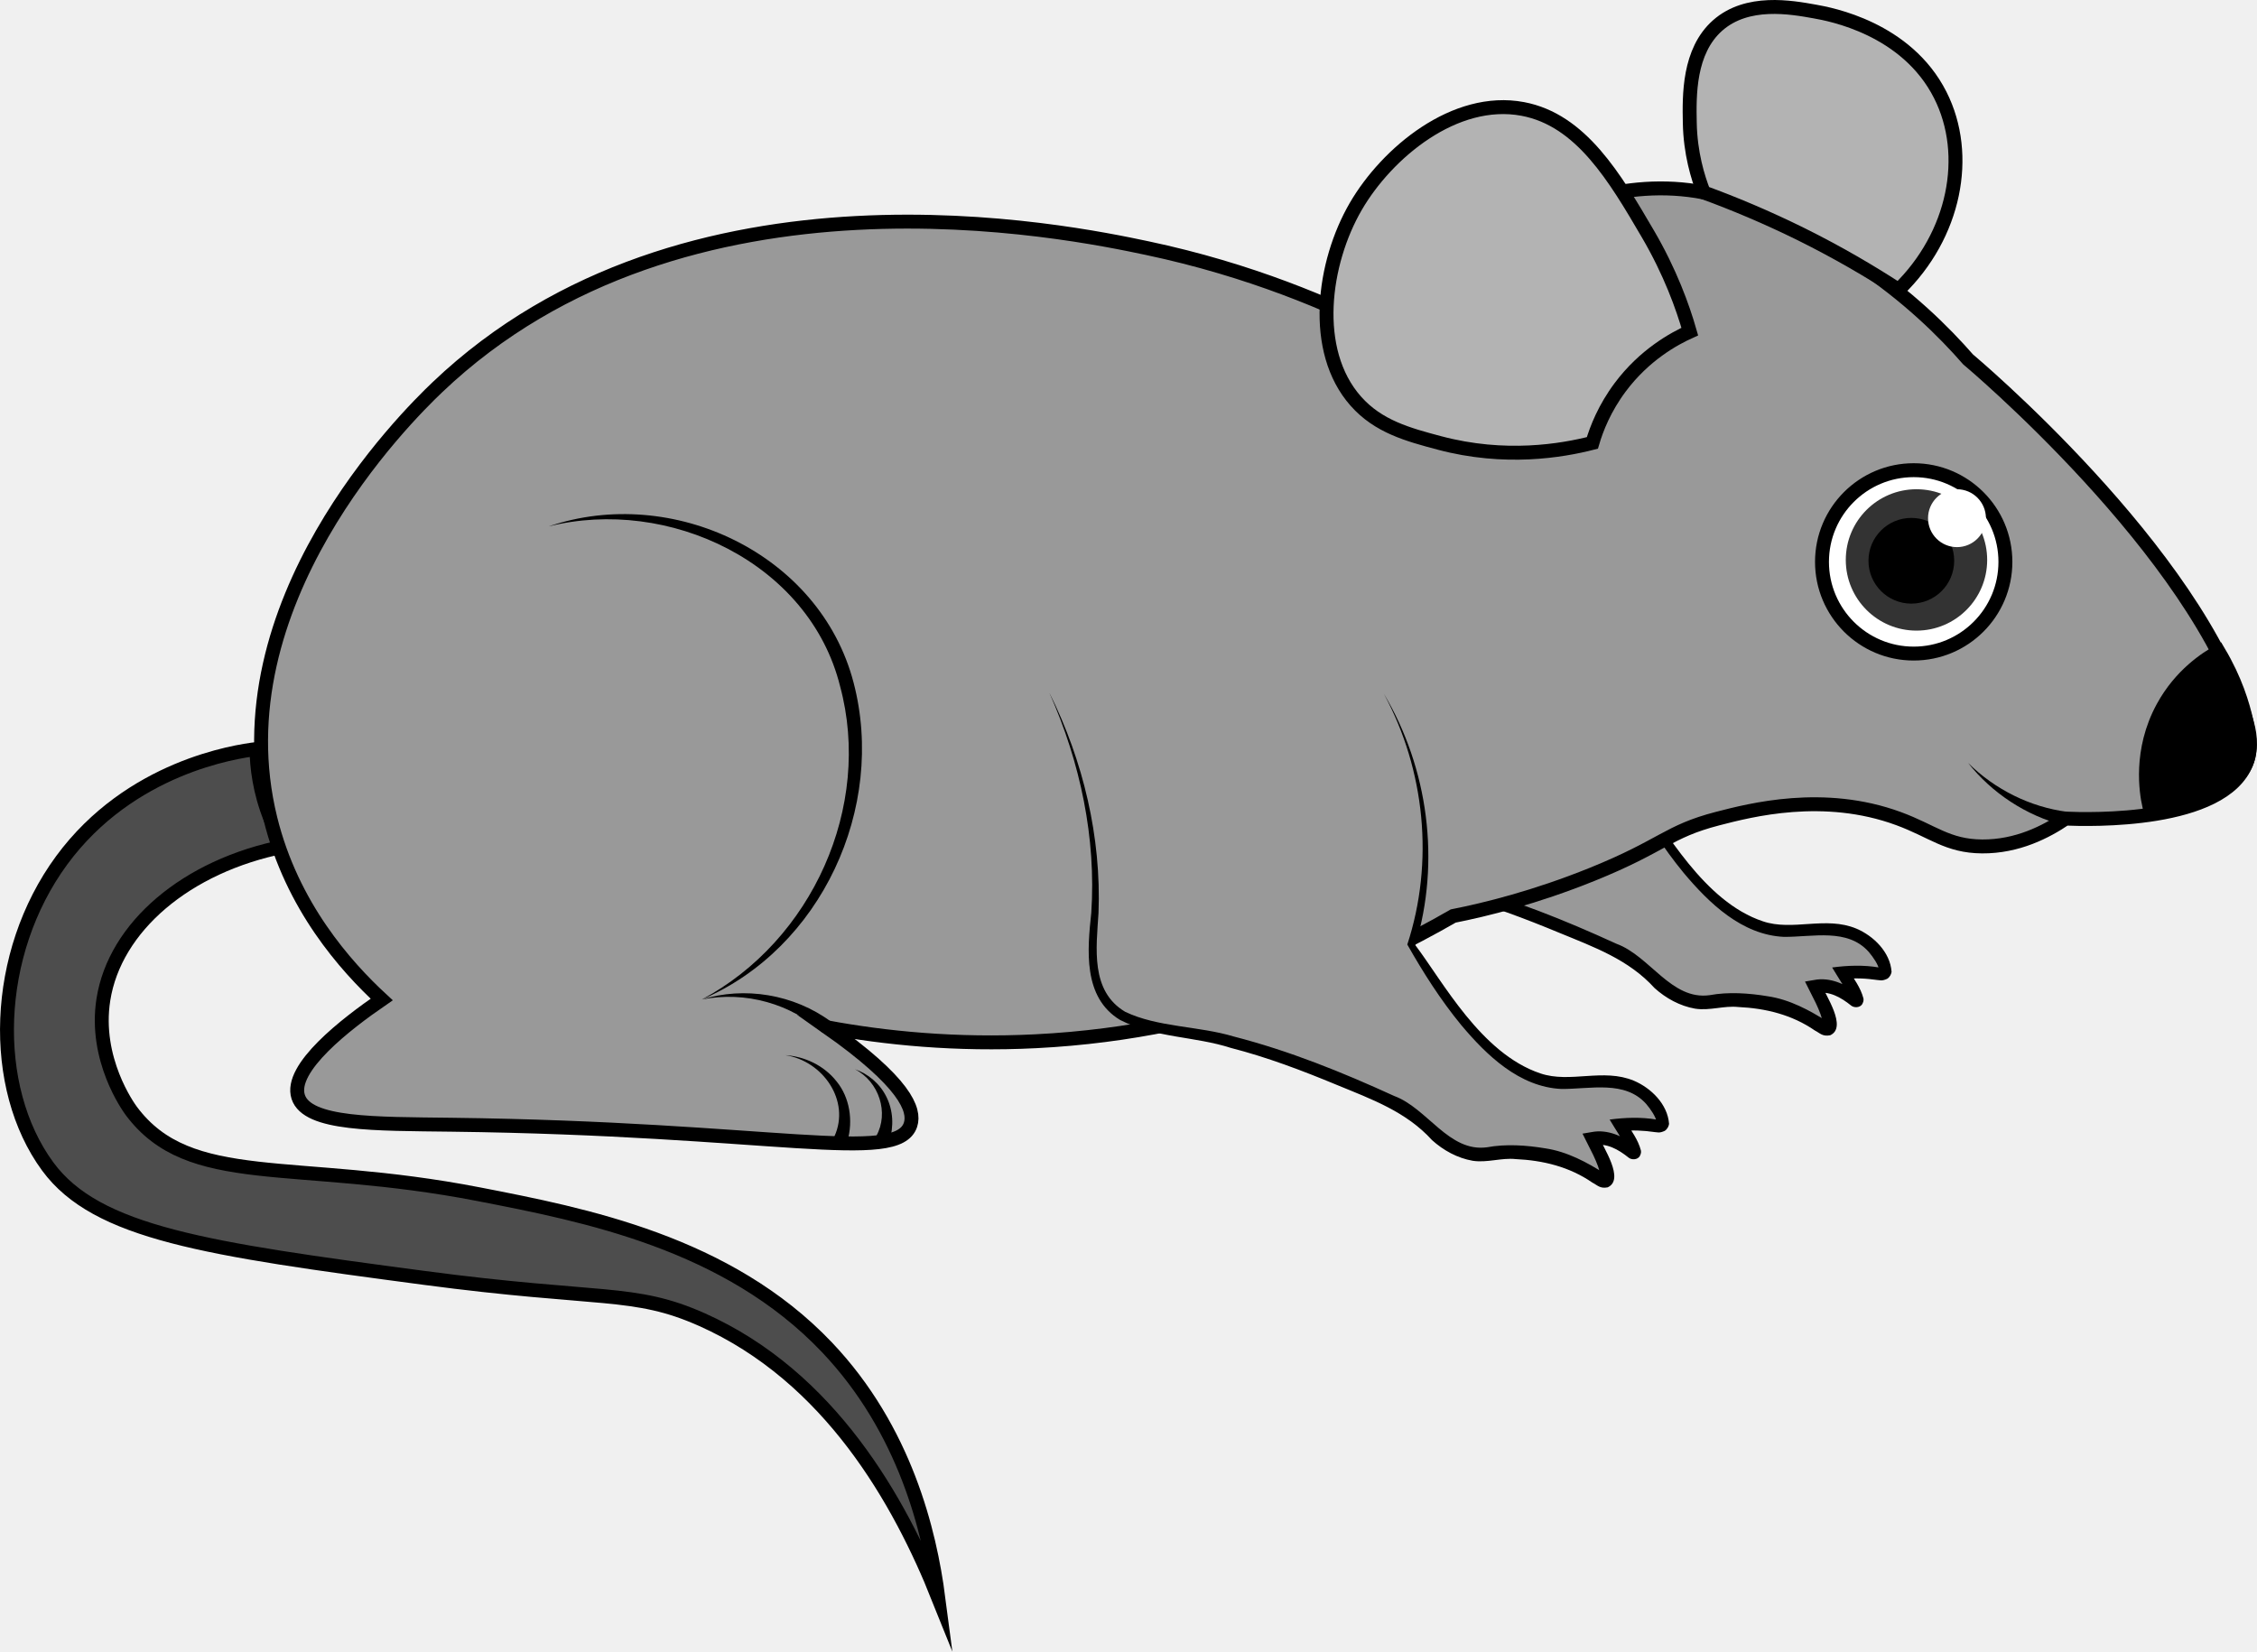
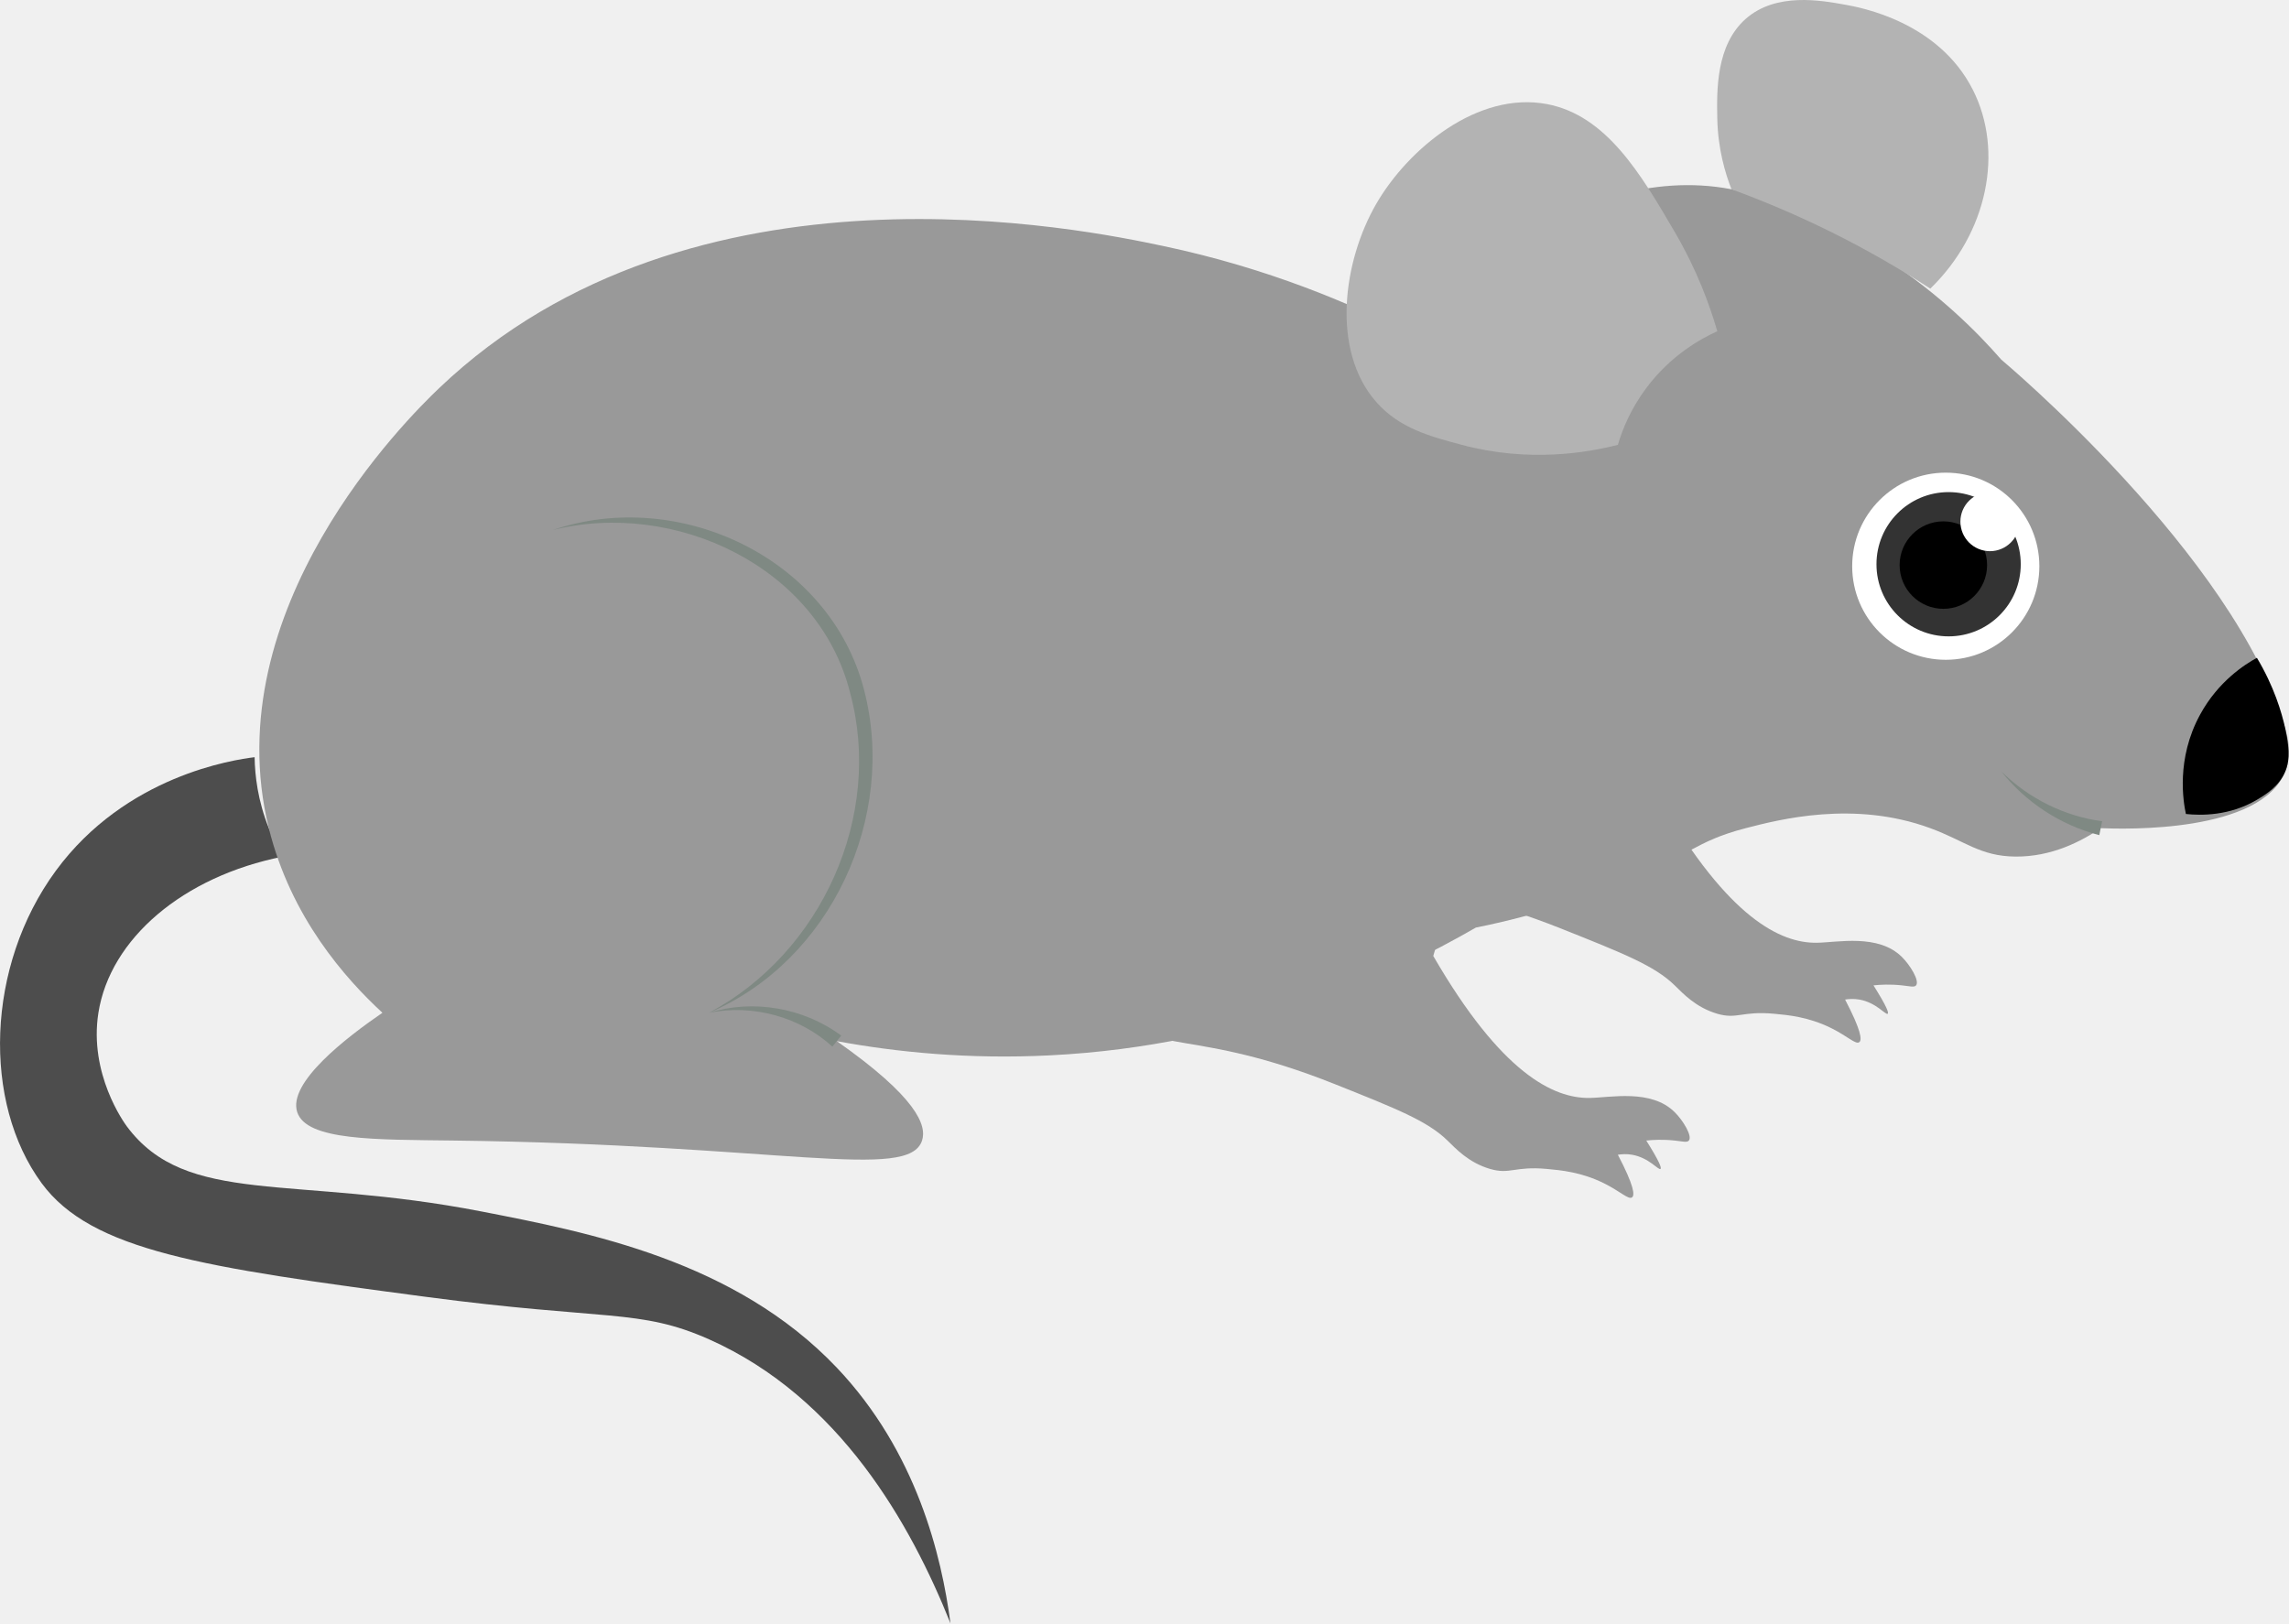
- <svg xmlns="http://www.w3.org/2000/svg" id="Layer_2" data-name="Layer 2" viewBox="0 0 162.19 118.7">
+ <svg xmlns="http://www.w3.org/2000/svg" id="Layer_2" data-name="Layer 2" viewBox="0 0 161.19 114.33">
  <defs>
    <style>
-       .cls-1, .cls-2 {
+       .cls-1 {
+         fill: #4d4d4d;
+       }
+ 
+       .cls-2 {
        fill: #fff;
      }

-       .cls-2, .cls-3, .cls-4, .cls-5, .cls-6 {
-         stroke: #000;
-         stroke-miterlimit: 10;
+       .cls-3 {
+         fill: none;
+       }
+ 
+       .cls-4 {
+         fill: #7f8983;
+       }
+ 
+       .cls-5 {
+         fill: #333;
+       }
+ 
+       .cls-6 {
+         fill: #999;
      }

      .cls-7 {
-         fill: #333;
-       }
- 
-       .cls-4, .cls-8 {
-         fill: #999;
-       }
- 
-       .cls-5 {
        fill: #b3b3b3;
-       }
- 
-       .cls-6 {
-         fill: #4d4d4d;
      }
    </style>
  </defs>
  <g id="Layer_1-2" data-name="Layer 1">
    <g>
-       <path class="cls-6" d="M18.43,53.83c-1.47.18-9.07,1.29-14,8-4.93,6.72-5.17,16.32-1,22,3.52,4.79,11.4,5.93,27,8,12.79,1.7,15.09.82,20,3,9.21,4.1,14.21,13.03,17,20-.62-4.75-2.38-12.08-8-18-7.15-7.53-17.44-9.53-25-11-13.35-2.6-20.79-.34-25-6-.19-.26-2.68-3.7-2-8,.82-5.2,5.94-9.6,13-11-.35-.57-.69-1.24-1-2-.78-1.94-.98-3.72-1-5Z" />
-       <g>
-         <path class="cls-8" d="M91.43,38.9c.99,2.1,2.38,5.56,3,10,.98,7-.96,9.27,1,12,2.16,3.01,5.1,1.06,15,5,4.39,1.75,6.59,2.62,8,4,.58.56,1.47,1.55,3,2,1.41.41,1.73-.21,4,0,.98.09,2.42.22,4,1,1.18.58,1.75,1.19,2,1,.2-.15.14-.82-1-3,.25-.04.6-.07,1,0,1.2.21,1.86,1.11,2,1,.09-.07-.06-.5-1-2,.48-.05,1.17-.09,2,0,.57.06.87.16,1,0,.26-.32-.42-1.43-1-2-1.66-1.65-4.53-1.02-6-1-2.53.03-6.2-1.71-11-10,.53-1.73,1.04-4.13,1-7-.07-5.12-1.88-9-3-11" />
-         <path d="M91.43,38.9c2.41,4.85,3.72,10.32,3.51,15.79-.16,2.52-.59,5.6,1.91,7.09,2.32,1.12,5.29,1.02,7.8,1.78,4,1.03,7.78,2.56,11.52,4.27,2.4.88,3.93,4.07,6.68,3.69,1.35-.25,2.83-.15,4.2.08,1.55.23,3.01,1.01,4.28,1.83.04.03.07,0-.1.03-.18.06-.21.22-.2.2-.15-1-.87-2.17-1.32-3.12,0,0,.65-.11.65-.11,1.15-.23,2.34.31,3.18,1.04-.28-.12-.59.18-.55.4-.29-.75-.9-1.61-1.33-2.34,1.1-.15,2.28-.19,3.37,0,.11.03.27-.01.12.04-.08.05-.11.13-.11.14-.06-.38-.42-.91-.75-1.3-1.53-1.72-4-1.07-6.09-1.08-3.03-.14-5.38-2.42-7.21-4.6-1.48-1.8-2.73-3.77-3.87-5.78,1.94-5.92,1.28-12.55-1.69-18.03,3.2,5.36,4.09,12.08,2.27,18.08,1.98,2.63,4.74,7.8,8.98,9.21,2.14.73,4.51-.4,6.73.53,1.22.52,2.42,1.68,2.52,3.1-.02.15-.11.37-.31.5-.41.19-.54.09-.71.09-.83-.12-1.61-.16-2.43-.06,0,0,.34-.7.34-.7.4.69.88,1.28,1.09,2.09,0,.06.04.16-.08.39-.16.28-.59.29-.8.12-.76-.61-1.6-1.08-2.53-.89,0,0,.35-.69.35-.69.34.84,1.92,3.14.67,3.71-.56.11-.74-.16-1.1-.34-1.65-1.14-3.55-1.6-5.51-1.69-1.02-.11-2.04.28-3.09.12-1.1-.19-2.11-.75-2.92-1.48-1.86-2.05-4.34-2.94-6.84-3.97-2.51-1.04-5.01-1.99-7.62-2.66-2.64-.85-5.4-.7-7.96-2.01-2.69-1.62-2.35-5.06-2.07-7.7.36-5.37-.79-10.81-2.99-15.76h0Z" />
-       </g>
-       <path class="cls-4" d="M161.43,51.83c-3.47-12.17-20-26-20-26-1.72-1.97-4.34-4.58-8-7-1.22-.81-6.17-4.07-11-5-11.38-2.19-21.75,8.66-23,10-3.76-1.91-9.57-4.43-17-6-5.5-1.16-33.17-6.99-51,10-2.27,2.16-15.8,15.57-12,31,1.55,6.29,5.41,10.61,8,13-2.53,1.74-6.68,4.92-6,7,.66,2.02,5.53,1.93,11,2,23.03.28,32.06,2.88,33,0,.35-1.07-.38-3.05-6-7,4.17.77,9.25,1.29,15,1,13.62-.68,24.04-5.56,30-9,2.32-.46,5.87-1.33,10-3,5.12-2.07,5.38-3.06,9-4,2.36-.61,7.62-1.98,13,0,2.45.9,3.51,1.98,6,2,2.54.02,4.62-1.06,6-2,1.7.07,11.3.35,13-4,.47-1.19.19-2.35,0-3Z" />
-       <path class="cls-5" d="M114.43,31.83c.3-1.03.88-2.5,2-4,1.74-2.33,3.87-3.49,5-4-.51-1.78-1.41-4.28-3-7-2.38-4.07-4.81-8.21-9-9-4.88-.92-9.76,3.15-12,7-2.36,4.06-3.22,10.36,0,14,1.62,1.83,3.75,2.4,6,3,4.73,1.26,8.81.56,11,0Z" />
-       <path class="cls-5" d="M122.43,13.83c-.42-1.07-.96-2.82-1-5-.04-1.97-.09-5.15,2-7,2.13-1.88,5.28-1.31,7-1,1.07.19,6.57,1.19,9,6,2.19,4.33,1.04,10.08-3,14-2.02-1.32-4.36-2.69-7-4-2.49-1.23-4.84-2.21-7-3Z" />
-       <path d="M50.43,71.83c7.93-4.23,12.27-13.87,9.94-22.51-2.21-8.9-12.35-13.64-20.94-11.49,8.86-3.02,19.49,1.94,21.91,11.23,2.35,8.98-2.33,19.12-10.91,22.77h0Z" />
-       <path d="M59.12,74.22c-2.24-2.06-5.54-3.02-8.69-2.39,3.05-.95,6.62-.39,9.31,1.61l-.63.78h0Z" />
-       <g>
-         <path class="cls-8" d="M75.43,49.83c.99,2.1,2.38,5.56,3,10,.98,7-.96,9.27,1,12,2.16,3.01,5.1,1.06,15,5,4.39,1.75,6.59,2.62,8,4,.58.56,1.47,1.55,3,2,1.41.41,1.73-.21,4,0,.98.09,2.42.22,4,1,1.18.58,1.75,1.19,2,1,.2-.15.14-.82-1-3,.25-.04.6-.07,1,0,1.2.21,1.86,1.11,2,1,.09-.07-.06-.5-1-2,.48-.05,1.17-.09,2,0,.57.06.87.16,1,0,.26-.32-.42-1.43-1-2-1.66-1.65-4.53-1.02-6-1-2.53.03-6.2-1.71-11-10,.53-1.73,1.04-4.13,1-7-.07-5.12-1.88-9-3-11" />
-         <path d="M75.43,49.83c2.41,4.85,3.72,10.32,3.51,15.79-.16,2.52-.59,5.6,1.91,7.09,2.32,1.12,5.29,1.02,7.81,1.78,4,1.03,7.78,2.56,11.52,4.27,2.4.88,3.93,4.07,6.68,3.69,1.35-.25,2.83-.15,4.2.08,1.55.23,3.01,1.01,4.28,1.83.04.03.07,0-.1.03-.18.06-.21.22-.2.2-.15-1-.87-2.17-1.32-3.12,0,0,.65-.11.65-.11,1.15-.23,2.34.31,3.18,1.04-.28-.12-.59.18-.55.4-.29-.75-.9-1.61-1.33-2.34,1.1-.15,2.28-.19,3.37,0,.11.03.27-.01.12.04-.08.05-.11.13-.11.14-.06-.38-.42-.91-.75-1.3-1.53-1.72-4-1.07-6.09-1.08-3.03-.14-5.38-2.42-7.21-4.6-1.48-1.8-2.73-3.77-3.87-5.78,1.94-5.92,1.28-12.55-1.69-18.03,3.2,5.36,4.09,12.08,2.27,18.08,1.99,2.63,4.72,7.78,8.98,9.21,2.14.73,4.51-.4,6.73.53,1.22.52,2.42,1.68,2.52,3.1-.02.15-.11.37-.31.5-.41.19-.54.09-.71.09-.83-.12-1.61-.16-2.43-.06,0,0,.34-.7.34-.7.4.69.88,1.28,1.09,2.09,0,.06.04.16-.08.39-.16.28-.59.29-.8.12-.76-.61-1.6-1.08-2.53-.89,0,0,.35-.69.35-.69.34.84,1.92,3.14.67,3.71-.56.11-.74-.16-1.1-.34-1.65-1.14-3.55-1.6-5.51-1.69-1.02-.11-2.04.28-3.09.12-1.1-.19-2.11-.75-2.92-1.48-1.86-2.05-4.34-2.94-6.84-3.97-2.51-1.04-5.01-1.99-7.62-2.66-2.64-.85-5.4-.7-7.96-2.01-2.69-1.62-2.35-5.06-2.07-7.7.36-5.37-.79-10.81-2.99-15.76h0Z" />
-       </g>
-       <path class="cls-3" d="M159.43,46.83c-.84.46-2.72,1.65-4,4-1.71,3.13-1.18,6.16-1,7,1.04.11,3.07.15,5-1,.67-.4,1.55-.94,2-2,.23-.55.37-1.29,0-3-.26-1.18-.79-2.97-2-5Z" />
-       <path d="M59.96,81.67c1.17-2.55-.82-5.43-3.53-5.84,1.38.09,2.78.73,3.69,1.89.94,1.15,1.2,2.81.78,4.27l-.95-.32h0Z" />
-       <path d="M62.97,81.64c.93-1.66.2-3.91-1.54-4.8.94.32,1.8,1.03,2.27,1.99.48.96.55,2.12.2,3.2l-.92-.39h0Z" />
-       <path d="M148.33,59.32c-2.76-.71-5.2-2.34-6.9-4.49,1.95,1.93,4.49,3.17,7.1,3.51l-.2.98h0Z" />
-       <circle class="cls-2" cx="137.52" cy="40.38" r="6.59" />
-       <circle class="cls-7" cx="137.72" cy="40.24" r="5.08" />
-       <circle cx="137.35" cy="40.3" r="3.08" />
-       <circle class="cls-1" cx="140.63" cy="37.24" r="2.08" />
+       <path class="cls-1" d="M17.93,53.33c-1.47.18-9.07,1.29-14,8-4.93,6.72-5.17,16.32-1,22,3.52,4.79,11.4,5.93,27,8,12.79,1.7,15.09.82,20,3,9.21,4.1,14.21,13.03,17,20-.62-4.75-2.38-12.08-8-18-7.15-7.53-17.44-9.53-25-11-13.35-2.6-20.79-.34-25-6-.19-.26-2.68-3.7-2-8,.82-5.2,5.94-9.6,13-11-.35-.57-.69-1.24-1-2-.78-1.94-.98-3.72-1-5Z" />
+       <path class="cls-6" d="M90.93,38.4c.99,2.1,2.38,5.56,3,10,.98,7-.96,9.27,1,12,2.16,3.01,5.1,1.06,15,5,4.39,1.75,6.59,2.62,8,4,.58.56,1.47,1.55,3,2,1.41.41,1.73-.21,4,0,.98.09,2.42.22,4,1,1.18.58,1.75,1.19,2,1,.2-.15.14-.82-1-3,.25-.04.6-.07,1,0,1.2.21,1.86,1.11,2,1,.09-.07-.06-.5-1-2,.48-.05,1.17-.09,2,0,.57.06.87.16,1,0,.26-.32-.42-1.43-1-2-1.66-1.65-4.53-1.02-6-1-2.53.03-6.2-1.71-11-10,.53-1.73,1.04-4.13,1-7-.07-5.12-1.88-9-3-11" />
+       <path class="cls-6" d="M160.93,51.33c-3.47-12.17-20-26-20-26-1.72-1.97-4.34-4.58-8-7-1.22-.81-6.17-4.07-11-5-11.38-2.19-21.75,8.66-23,10-3.76-1.91-9.57-4.43-17-6-5.5-1.16-33.17-6.99-51,10-2.27,2.16-15.8,15.57-12,31,1.55,6.29,5.41,10.61,8,13-2.53,1.74-6.68,4.92-6,7,.66,2.02,5.53,1.93,11,2,23.03.28,32.06,2.88,33,0,.35-1.07-.38-3.05-6-7,4.17.77,9.25,1.29,15,1,13.62-.68,24.04-5.56,30-9,2.32-.46,5.87-1.33,10-3,5.12-2.07,5.38-3.06,9-4,2.36-.61,7.62-1.98,13,0,2.45.9,3.51,1.98,6,2,2.54.02,4.62-1.06,6-2,1.7.07,11.3.35,13-4,.47-1.19.19-2.35,0-3Z" />
+       <path class="cls-7" d="M113.93,31.33c.3-1.03.88-2.5,2-4,1.74-2.33,3.87-3.49,5-4-.51-1.78-1.41-4.28-3-7-2.38-4.07-4.81-8.21-9-9-4.88-.92-9.76,3.15-12,7-2.36,4.06-3.22,10.36,0,14,1.62,1.83,3.75,2.4,6,3,4.73,1.26,8.81.56,11,0Z" />
+       <path class="cls-7" d="M121.93,13.33c-.42-1.07-.96-2.82-1-5-.04-1.97-.09-5.15,2-7,2.13-1.88,5.28-1.31,7-1,1.07.19,6.57,1.19,9,6,2.19,4.33,1.04,10.08-3,14-2.02-1.32-4.36-2.69-7-4-2.49-1.23-4.84-2.21-7-3Z" />
+       <path class="cls-4" d="M49.93,71.33c7.93-4.23,12.27-13.87,9.94-22.51-2.21-8.9-12.35-13.64-20.94-11.49,8.86-3.02,19.49,1.94,21.91,11.23,2.35,8.98-2.33,19.12-10.91,22.77h0Z" />
+       <path class="cls-4" d="M58.62,73.72c-2.24-2.06-5.54-3.02-8.69-2.39,3.05-.95,6.62-.39,9.31,1.61l-.63.78h0Z" />
+       <path class="cls-6" d="M74.93,49.33c.99,2.1,2.38,5.56,3,10,.98,7-.96,9.27,1,12,2.16,3.01,5.1,1.06,15,5,4.39,1.75,6.59,2.62,8,4,.58.56,1.47,1.55,3,2,1.41.41,1.73-.21,4,0,.98.09,2.42.22,4,1,1.18.58,1.75,1.19,2,1,.2-.15.14-.82-1-3,.25-.04.6-.07,1,0,1.2.21,1.86,1.11,2,1,.09-.07-.06-.5-1-2,.48-.05,1.17-.09,2,0,.57.06.87.16,1,0,.26-.32-.42-1.43-1-2-1.66-1.65-4.53-1.02-6-1-2.53.03-6.2-1.71-11-10,.53-1.73,1.04-4.13,1-7-.07-5.12-1.88-9-3-11" />
+       <path d="M158.93,46.33c-.84.46-2.72,1.65-4,4-1.71,3.13-1.18,6.16-1,7,1.04.11,3.07.15,5-1,.67-.4,1.55-.94,2-2,.23-.55.37-1.29,0-3-.26-1.18-.79-2.97-2-5Z" />
+       <path class="cls-3" d="M59.93,81.33c.15-.45.49-1.66,0-3-.59-1.61-2.14-2.75-4-3" />
+       <path class="cls-3" d="M62.93,81.33c.1-.23.63-1.54,0-3-.58-1.35-1.74-1.89-2-2" />
+       <path class="cls-4" d="M147.83,58.82c-2.76-.71-5.2-2.34-6.9-4.49,1.95,1.93,4.49,3.17,7.1,3.51l-.2.98h0Z" />
+       <circle class="cls-2" cx="137.02" cy="39.88" r="6.59" />
+       <circle class="cls-5" cx="137.22" cy="39.74" r="5.08" />
+       <circle cx="136.85" cy="39.8" r="3.08" />
+       <circle class="cls-2" cx="140.13" cy="36.74" r="2.08" />
    </g>
  </g>
</svg>
